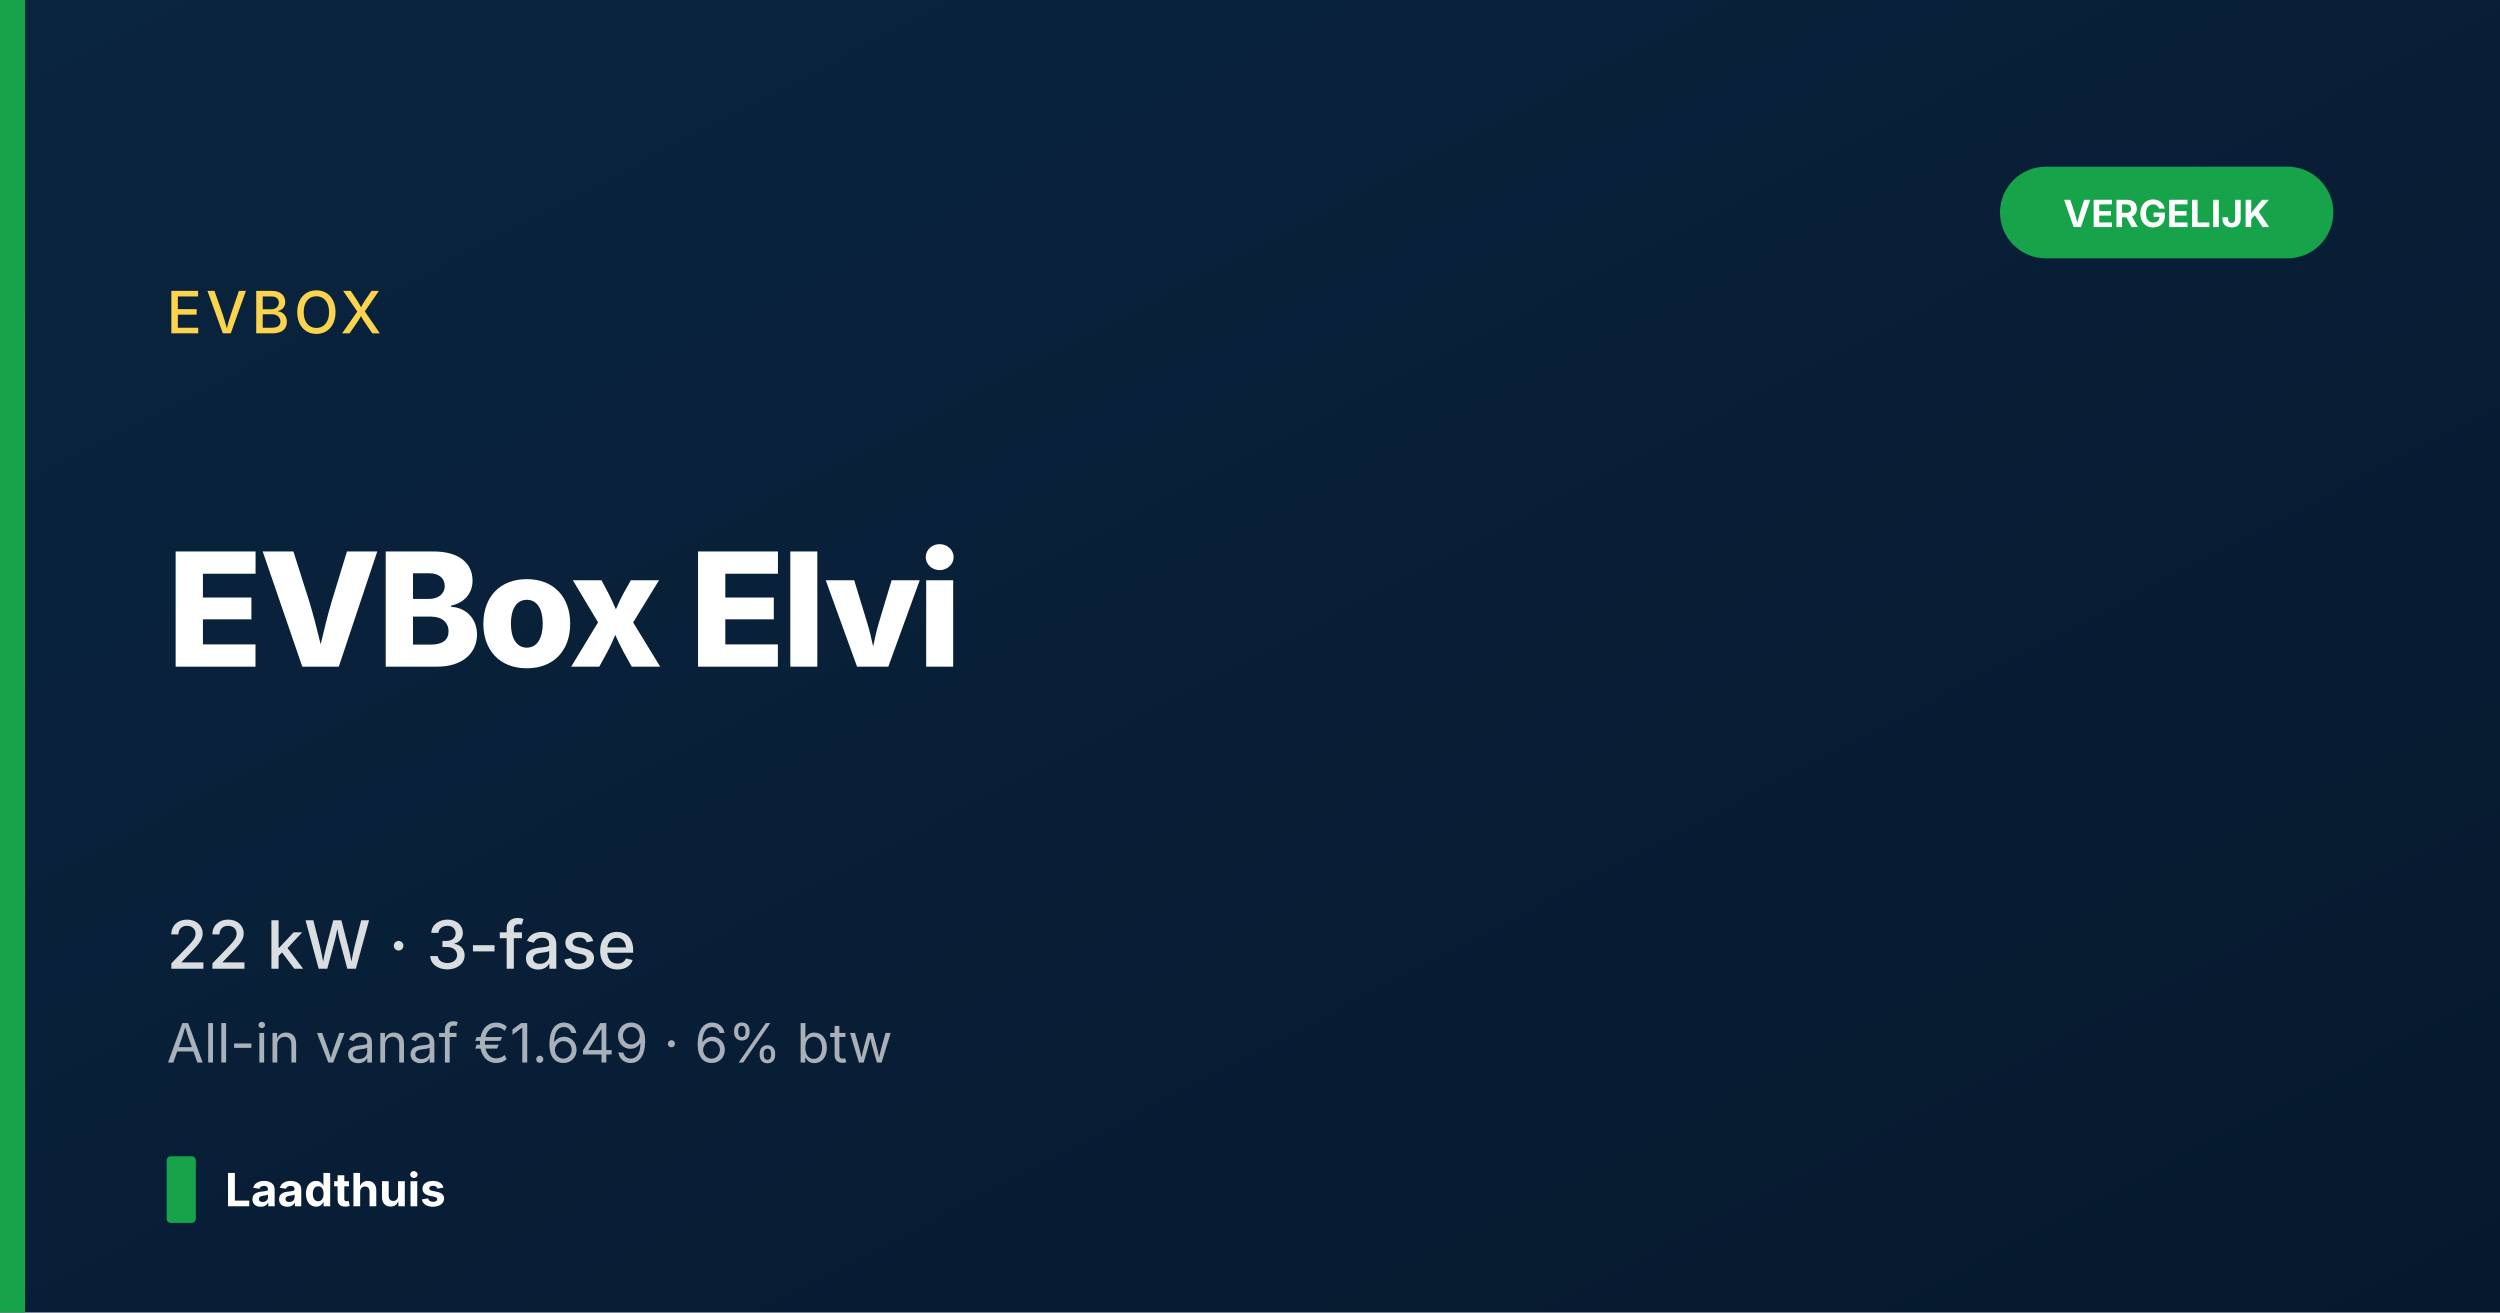
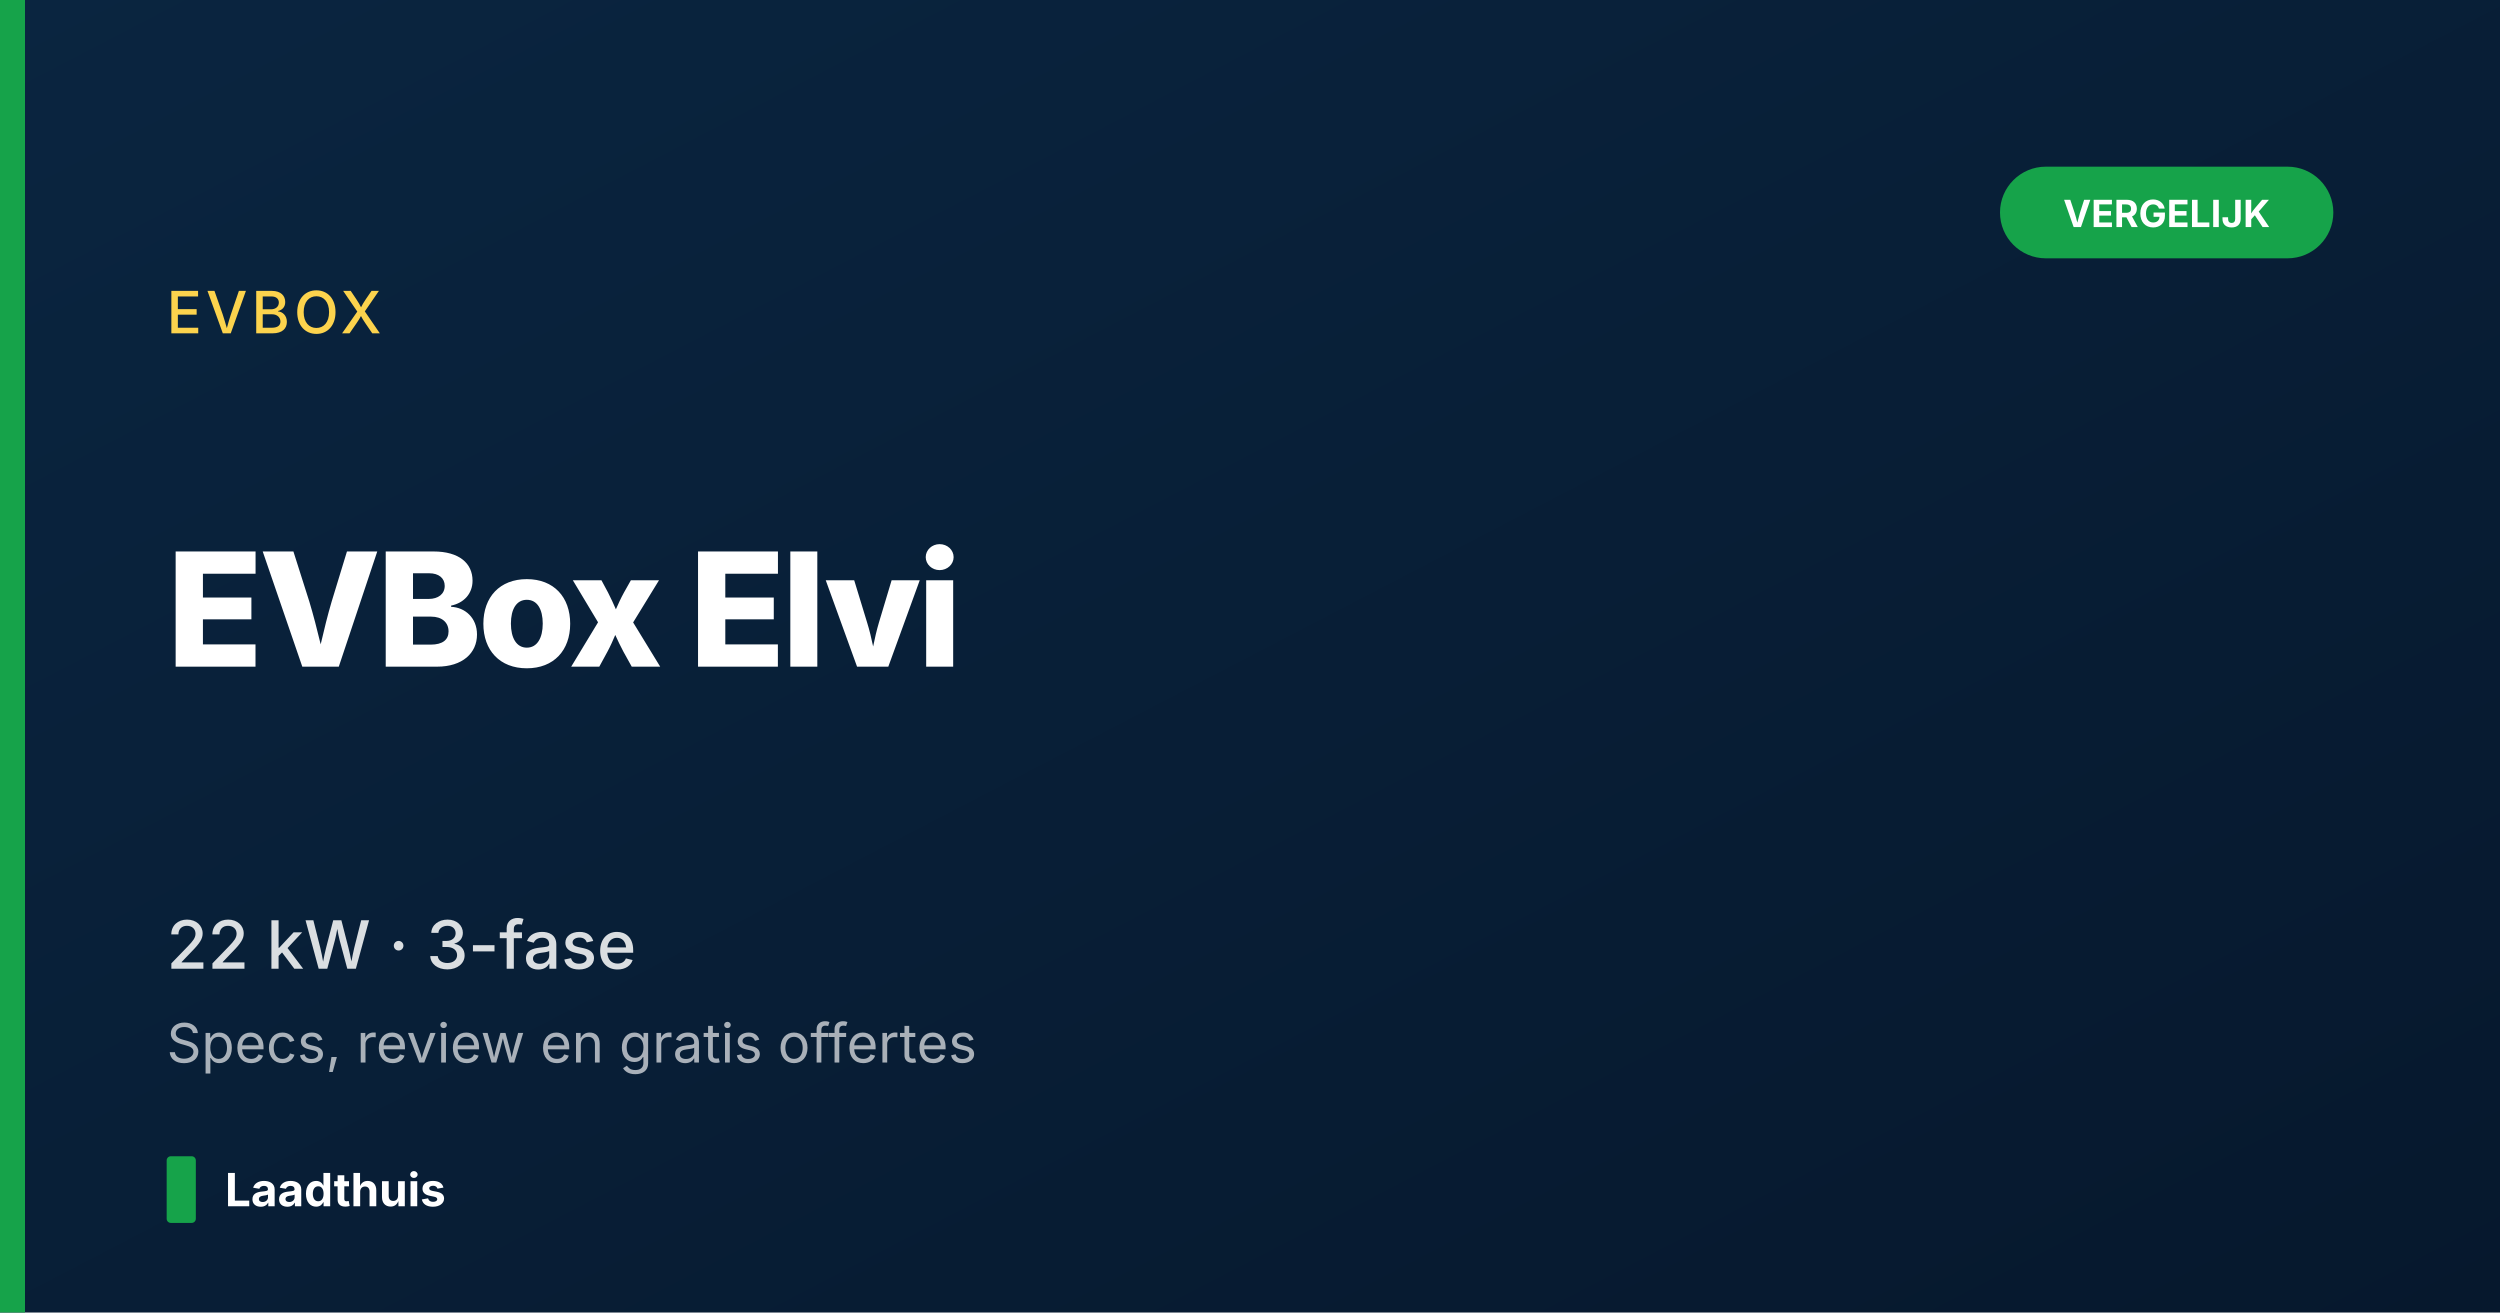
<svg xmlns="http://www.w3.org/2000/svg" width="1200" height="630" viewBox="0 0 1200 630">
  <defs>
    <linearGradient id="bg" x1="0" y1="0" x2="1" y2="1">
      <stop offset="0%" stop-color="#0A2540" />
      <stop offset="100%" stop-color="#06182d" />
    </linearGradient>
  </defs>
  <rect width="1200" height="630" fill="url(#bg)" />
  <rect x="0" y="0" width="12" height="630" fill="#16A34A" />
  <g font-family="Inter, system-ui, -apple-system, sans-serif" fill="white">
    <text x="80" y="160" font-size="28" font-weight="500" fill="#FCD34D" letter-spacing="2">EVBOX</text>
    <text x="80" y="320" font-size="76" font-weight="800" letter-spacing="-2">
      <tspan x="80" dy="0">EVBox Elvi</tspan>
    </text>
    <text x="80" y="465" font-size="32" font-weight="500" opacity="0.85">22 kW · 3-fase</text>
-     <text x="80" y="510" font-size="26" font-weight="400" opacity="0.65">All-in vanaf €1.649 · 6% btw</text>
+     <text x="80" y="510" font-size="26" font-weight="400" opacity="0.65">Specs, review en gratis offertes</text>
  </g>
  <g transform="translate(80 555)">
    <rect width="14" height="32" rx="2" fill="#16A34A" />
    <text x="28" y="24" font-family="Inter, system-ui, -apple-system, sans-serif" font-size="22" font-weight="700" fill="white">Laadthuis</text>
  </g>
  <g transform="translate(960 80)">
    <rect width="160" height="44" rx="22" fill="#16A34A" />
    <text x="80" y="29" text-anchor="middle" font-family="Inter, system-ui, -apple-system, sans-serif" font-size="18" font-weight="700" fill="white">VERGELIJK</text>
  </g>
</svg>
